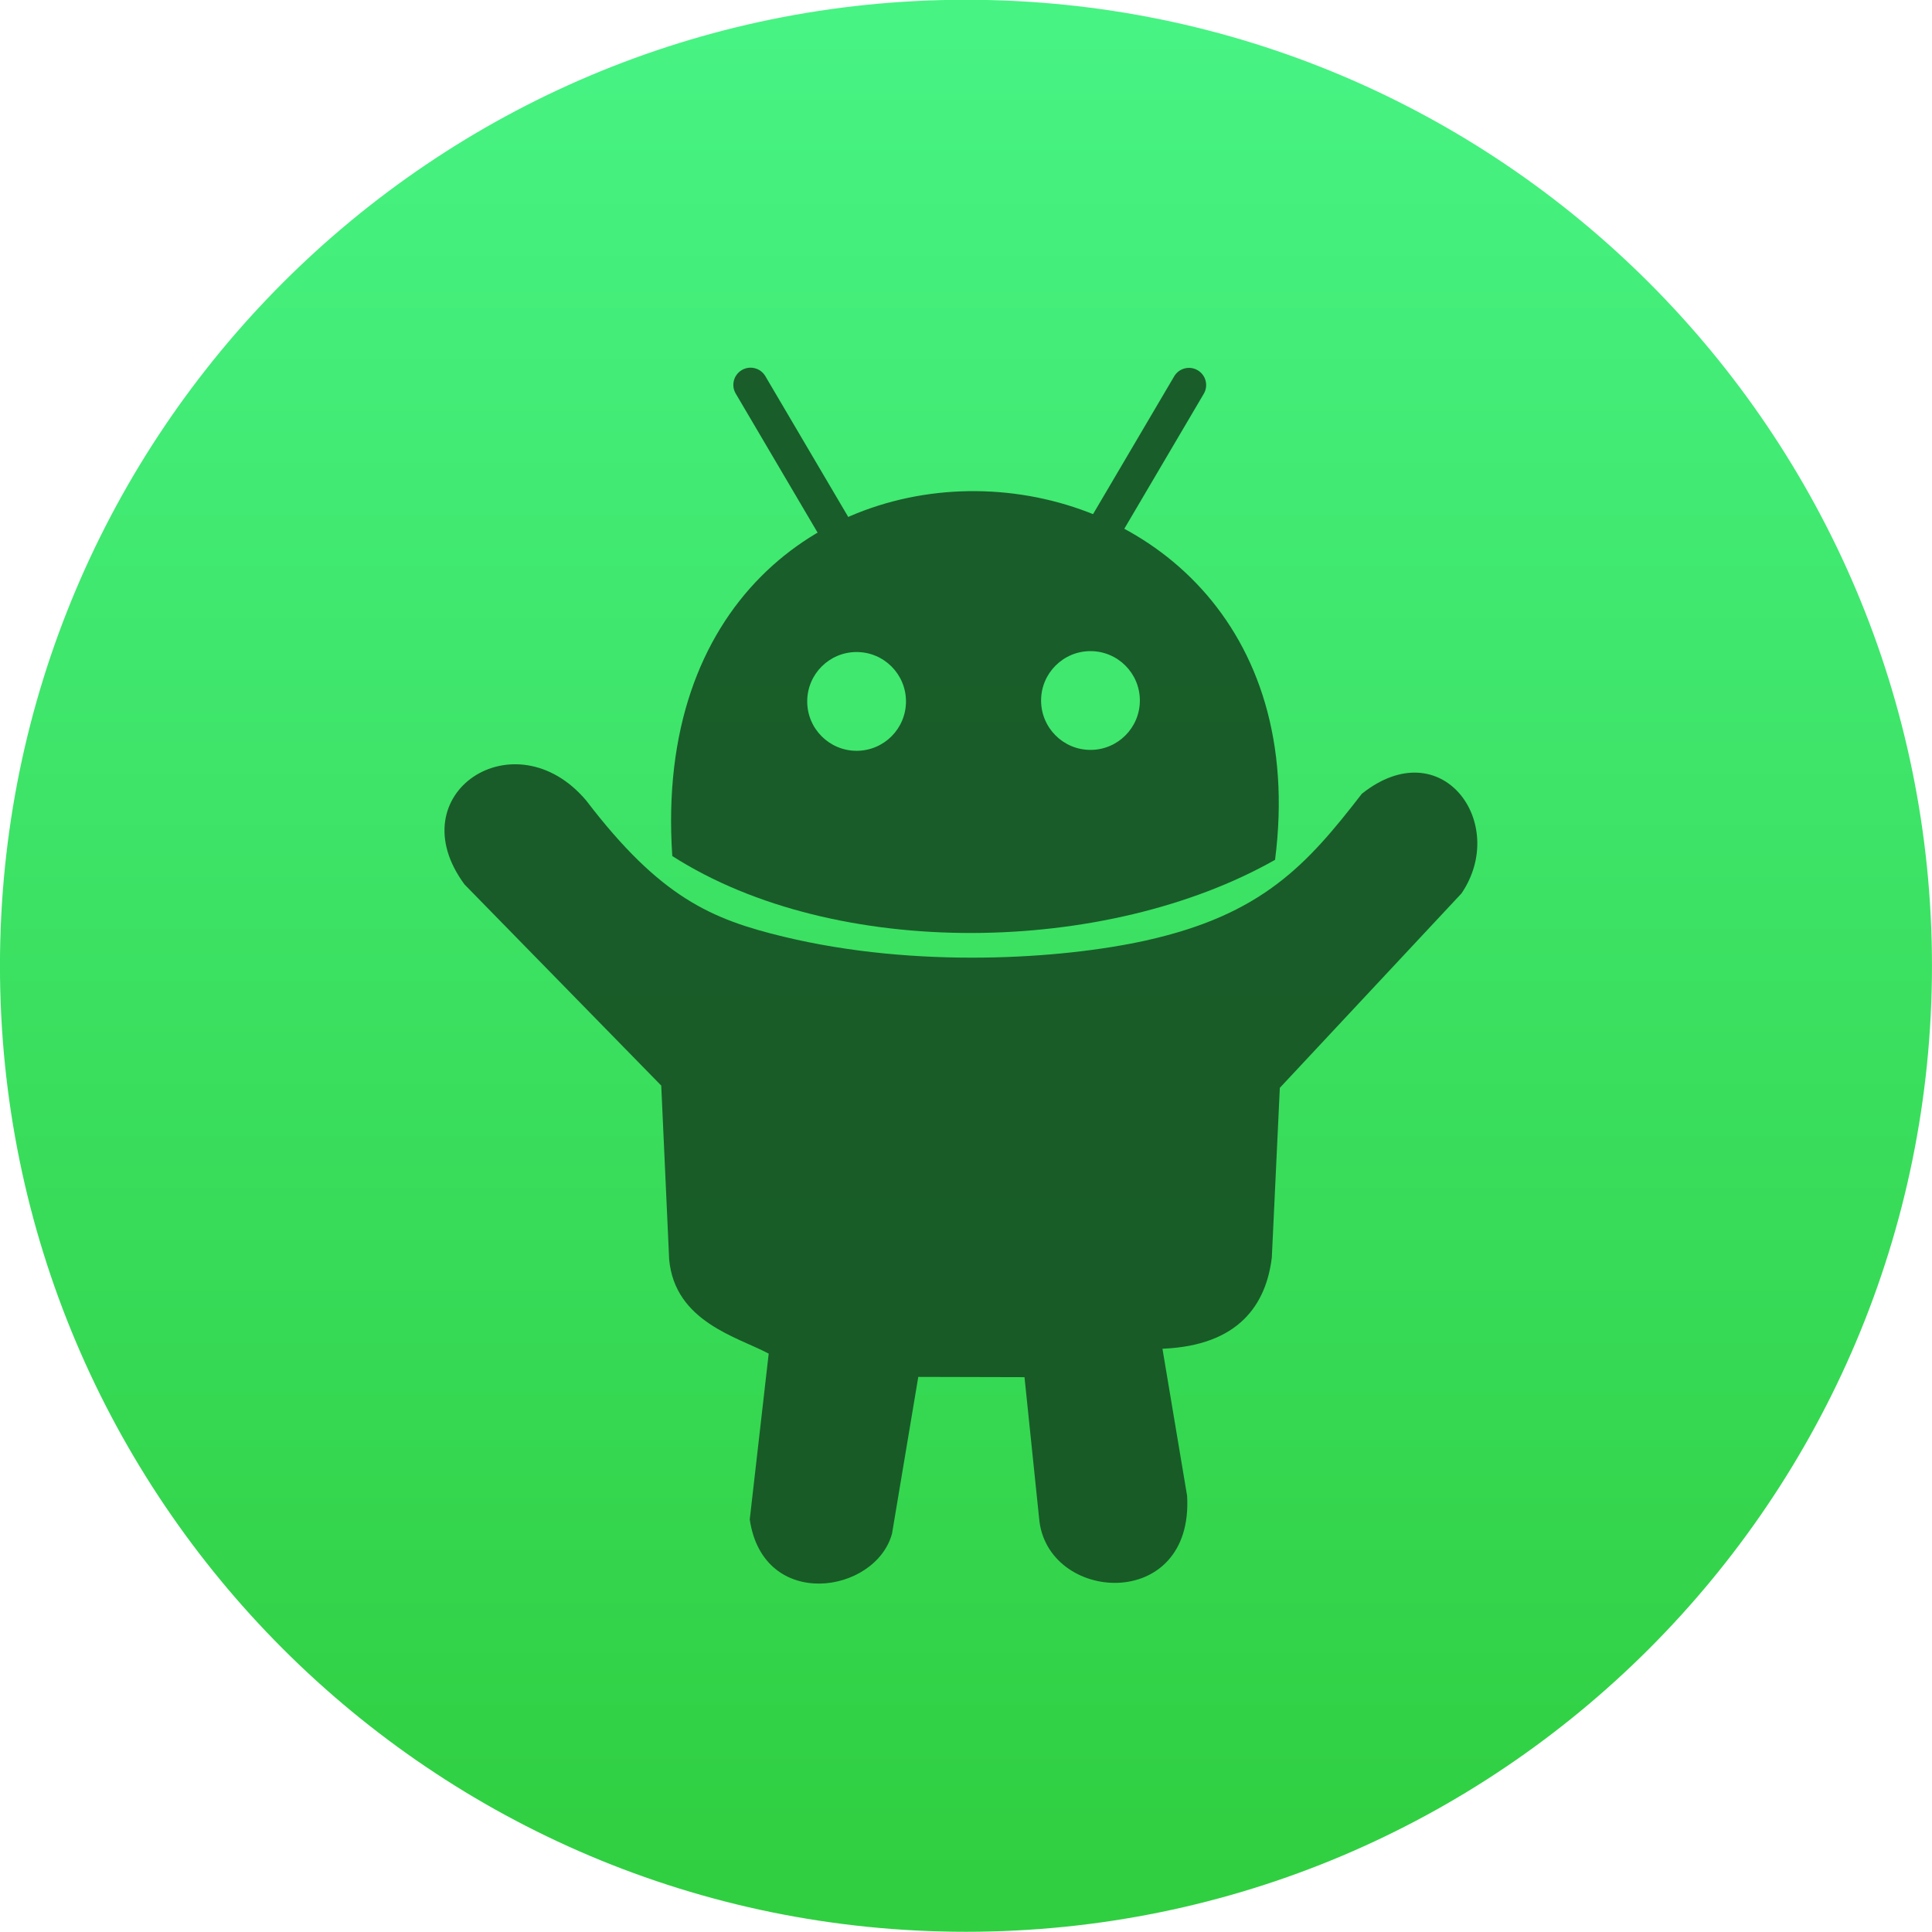
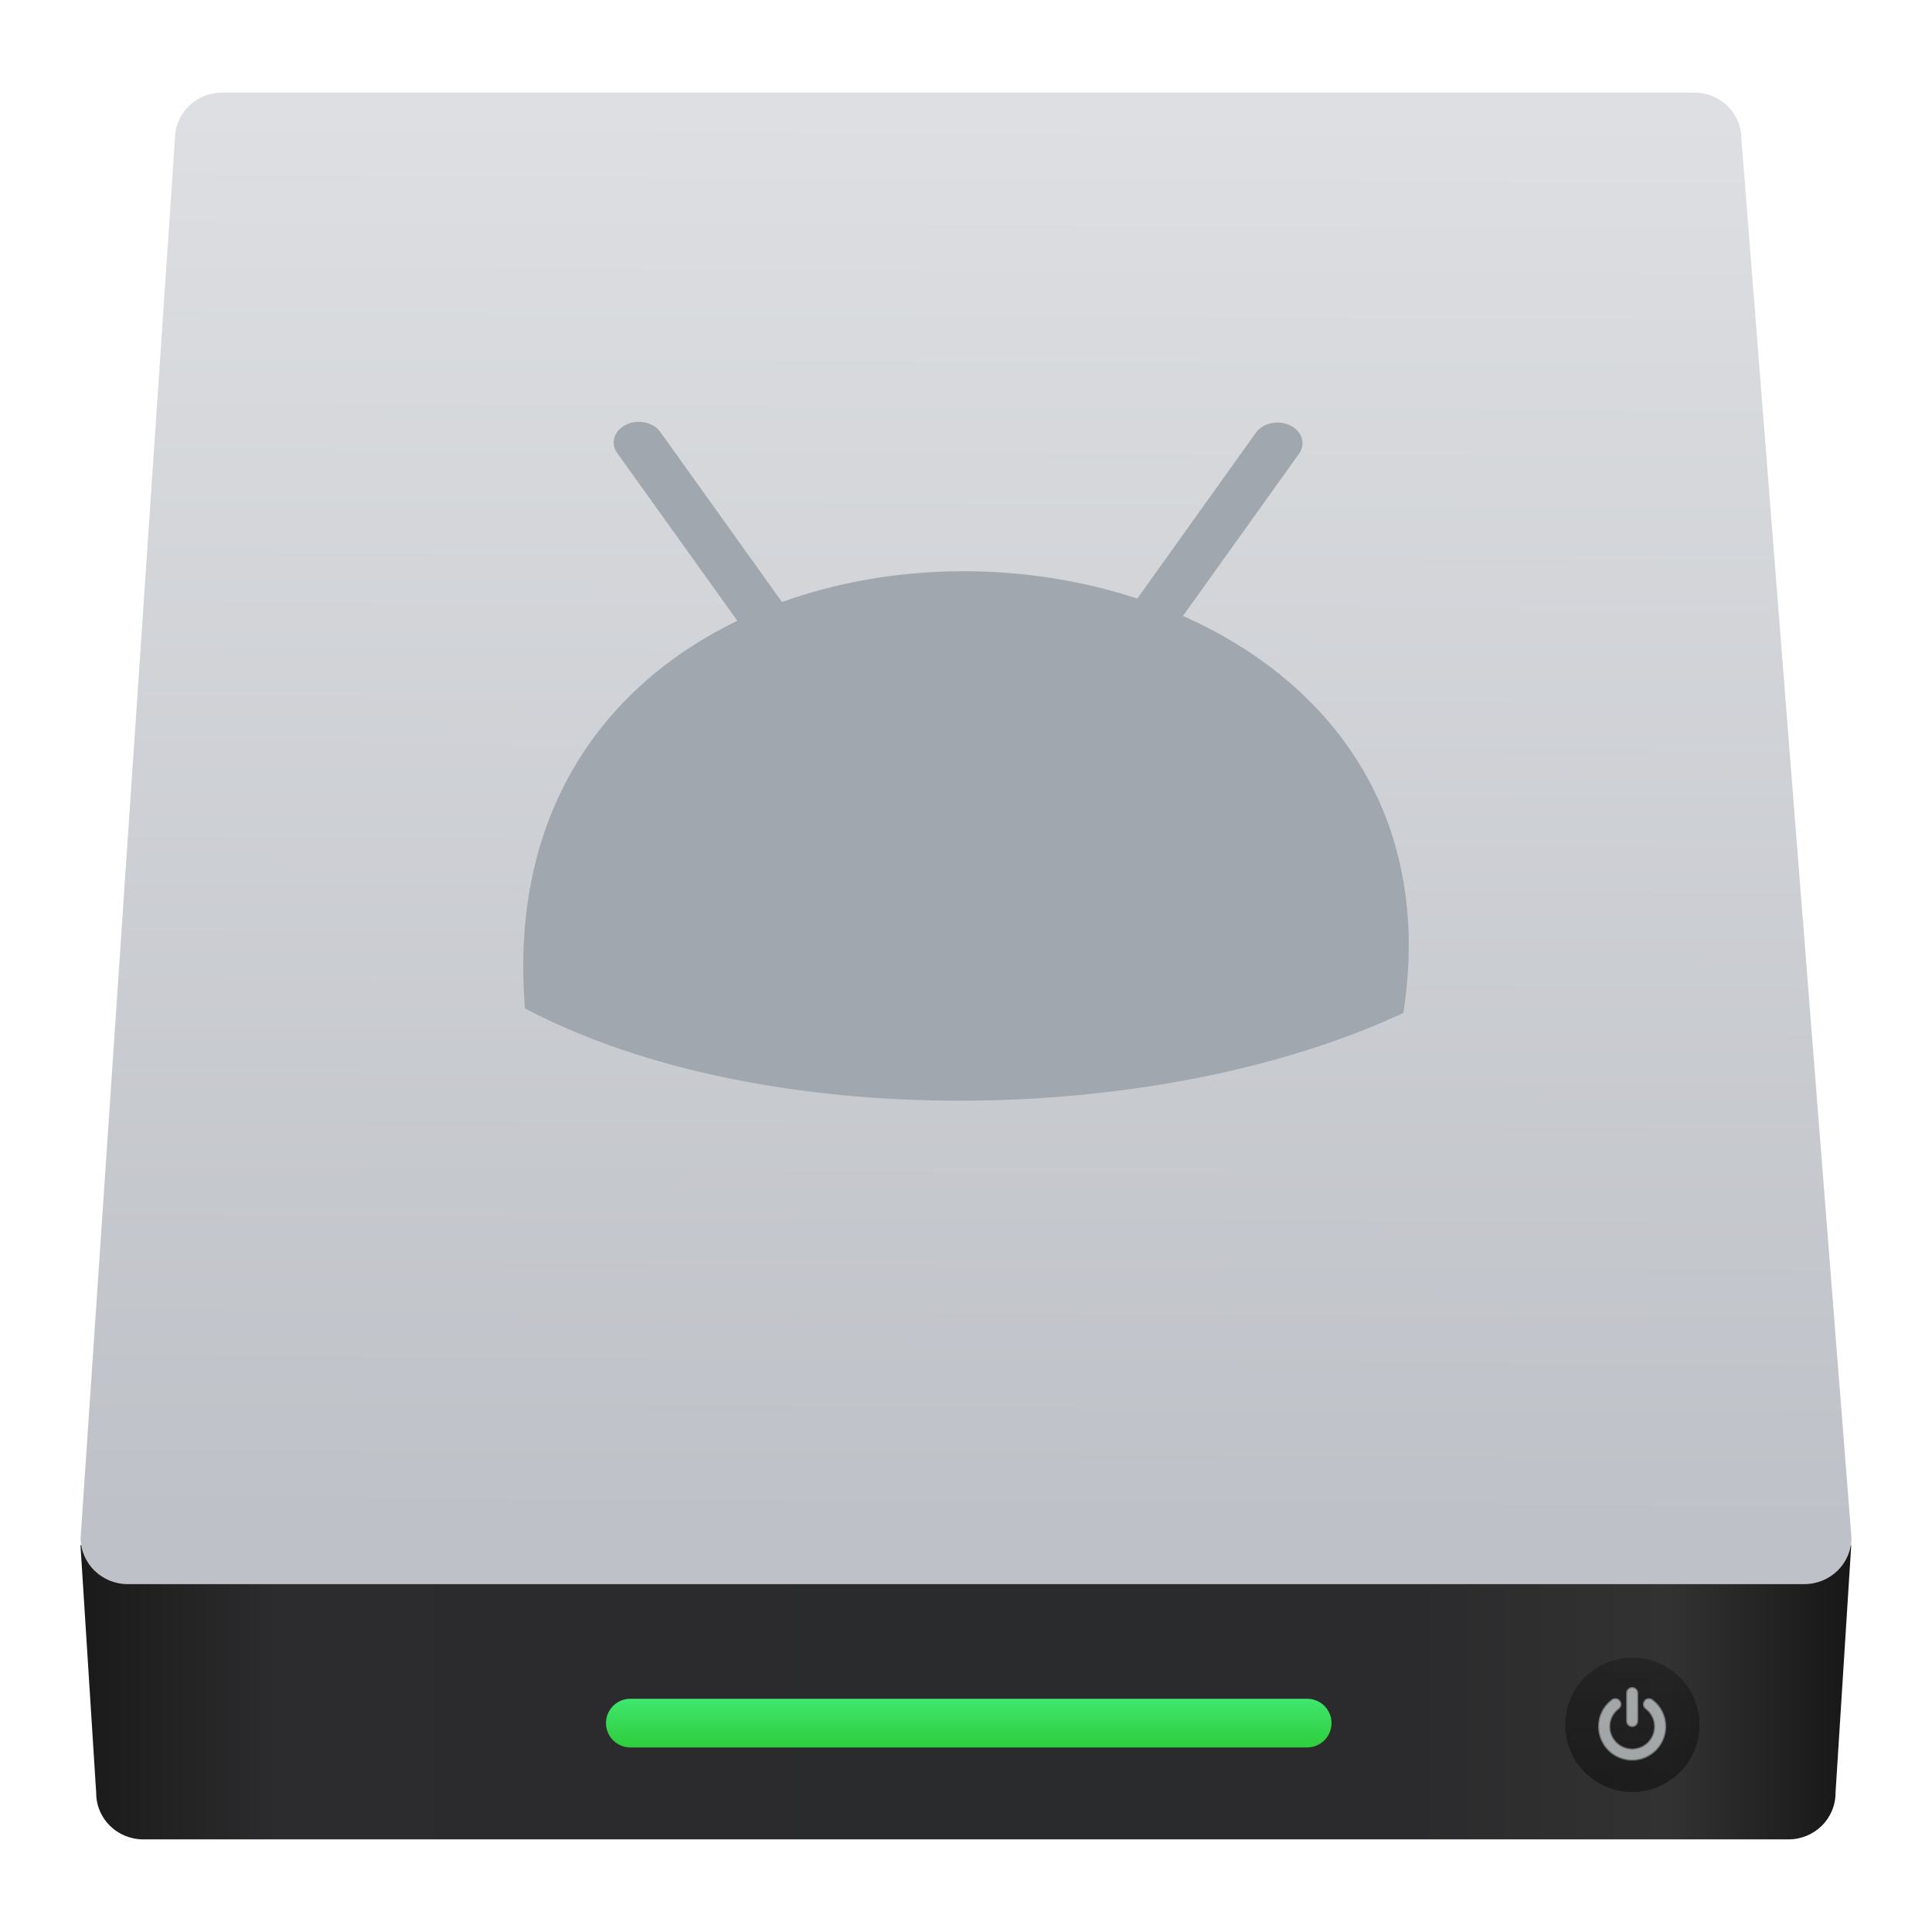
- <svg xmlns="http://www.w3.org/2000/svg" viewBox="0 0 48 48">
-   <defs>
-     <linearGradient id="0" gradientUnits="userSpaceOnUse" y1="545.14" x2="0" y2="518.14">
-       <stop stop-color="#30cf41" />
-       <stop offset="1" stop-color="#47f383" />
-     </linearGradient>
-   </defs>
-   <g transform="matrix(1.1282 0 0 1.1282-363.54-568.88)">
-     <circle r="14" cy="531.8" cx="400.57" fill="url(#0)" transform="matrix(1.51949 0 0 1.51949-265.16-282.56)" />
-     <g transform="matrix(1.98054 0 0 1.98054-273.68-523.27)" opacity=".9">
-       <path d="m309.43 533.85l-.211 1.846c.15 1.021 1.399.828 1.582.158l.292-1.743 1.181.003.162 1.565c.077.949 1.722 1.057 1.646-.246l-.274-1.635c.851-.035 1.152-.492 1.216-1.014l.089-1.887 2.02-2.162c.528-.777-.218-1.814-1.108-1.108-.611.791-1.11 1.346-2.407 1.633-.926.204-2.54.314-4.02-.043-.801-.193-1.371-.433-2.196-1.513-.791-.94-2.103-.081-1.354.932l2.187 2.236.088 1.933c.063.694.762.863 1.104 1.046" opacity="1" fill="#154e22" fill-rule="evenodd" />
-       <g transform="matrix(1.0002 0 0 1.0002-.055.055)">
-         <g transform="translate(16.831 2.279)" fill="#154e22">
-           <path d="m291.52 525.88c1.82 1.165 4.832 1.102 6.701.042.672-5.247-7.079-5.664-6.701-.042" opacity="1" fill-rule="evenodd" />
-           <rect transform="matrix(.86173-.50737.50737.86173 0 0)" y="596.81" x="-12.388" height="2.672" width=".382" opacity="1" rx=".191" />
-           <rect transform="matrix(-.86173-.50737-.50737.86173 0 0)" y="297.64" x="-520.51" height="2.672" width=".382" opacity="1" rx=".191" />
-         </g>
-         <g fill="#40e86f">
-           <circle cx="310.4" cy="526.44" r=".549" opacity="1" />
-           <circle cx="313" cy="526.43" r=".549" opacity="1" />
-         </g>
-       </g>
+ <svg xmlns="http://www.w3.org/2000/svg" height="48" width="48">
+   <linearGradient id="a" gradientTransform="matrix(.3450323 -.00000002 0 .3392869 -5.562267 1006.353)" gradientUnits="userSpaceOnUse" x1="10.094" x2="122.719" y1="107.361" y2="107.361">
+     <stop offset="0" stop-color="#1a1a1a" />
+     <stop offset=".111" stop-color="#2c2c2e" />
+     <stop offset=".29" stop-color="#2b2b2d" />
+     <stop offset=".512" stop-color="#2a2b2d" />
+     <stop offset=".752" stop-color="#2b2b2d" />
+     <stop offset=".897" stop-color="#323232" />
+     <stop offset="1" stop-color="#171717" />
+   </linearGradient>
+   <linearGradient id="b" gradientTransform="matrix(1.388933 -.00000007 -.00000001 1.388933 -607.5033 288.0373)" gradientUnits="userSpaceOnUse" x1="449.428" x2="449.549" y1="540.746" y2="518.407">
+     <stop offset="0" stop-color="#bec1c7" />
+     <stop offset="1" stop-color="#dddfe2" />
+   </linearGradient>
+   <linearGradient id="c" gradientTransform="matrix(.7019608 0 0 1.388933 -298.509 288.111)" gradientUnits="userSpaceOnUse" x1="451.021" x2="451.021" y1="544.15" y2="543.088">
+     <stop offset="0" stop-color="#30cf41" />
+     <stop offset="1" stop-color="#47f383" />
+   </linearGradient>
+   <linearGradient id="d" gradientTransform="matrix(1.388933 0 0 1.388933 -616.7808 285.2496)" gradientUnits="userSpaceOnUse" x1="467.175" x2="467.175" y1="546.847" y2="544.724">
+     <stop offset="0" stop-color="#040404" />
+     <stop offset="1" stop-color="#121212" stop-opacity=".908" />
+   </linearGradient>
+   <g transform="matrix(1.093122 0 0 1.093122 -351.2611 -550.284)">
+     <g stroke-width="1.317" transform="matrix(1.035699 0 0 1.035699 325.3208 -538.1365)">
+       <path d="m-2.08 1039.551.345 5.438c0 .564.462 1.018 1.035 1.018h36.099c.573 0 1.035-.454 1.035-1.018l.345-5.438z" fill="url(#a)" />
+       <path d="m1.028 1007.674h32.306c.573 0 1.035.454 1.035 1.018l2.415 30.695c0 .564-.462 1.018-1.035 1.018h-36.791c-.573 0-1.035-.454-1.035-1.018l2.07-30.695c0-.564.462-1.018 1.035-1.018z" fill="url(#b)" />
+       <rect fill="url(#c)" height="1.068" ry=".534" width="15.922" x="9.452" y="1042.921" />
+       <ellipse cx="31.975" cy="1043.493" fill="url(#d)" opacity=".452" rx="1.474" ry="1.474" />
+       <path d="m31.972 1043.532c.033 0 .062-.012.086-.036.024-.024.036-.053.036-.086v-.614c0-.033-.012-.062-.036-.086-.024-.024-.053-.036-.086-.036s-.062.012-.086.036c-.024.024-.036.053-.036.086v.614c0 .033.012.062.036.086s.053.036.086.036z" fill="#e3e8ea" opacity=".668" stroke="#909296" stroke-width=".024" />
+       <path d="m32.632 1043.202c-.052-.103-.124-.189-.217-.259-.027-.02-.057-.028-.091-.024-.034 0-.061.021-.081.048-.02.027-.028.057-.024.091.005.034.021.061.048.081.063.047.111.105.145.174.034.068.051.141.051.219 0 .066-.013.13-.039.191-.026.061-.061.113-.105.157-.044.044-.096.079-.157.105-.06.026-.124.039-.191.039-.067 0-.13-.013-.19-.039-.06-.026-.113-.061-.157-.105-.044-.044-.079-.096-.105-.157-.026-.061-.039-.124-.039-.191 0-.077.017-.15.051-.219.034-.068.083-.126.145-.174.027-.021.043-.048.048-.081.005-.034-.003-.064-.024-.091-.02-.027-.047-.043-.08-.048-.034 0-.064 0-.092.024-.093.07-.166.156-.217.259-.052.103-.077.213-.077.329 0 .1.02.195.059.286.039.091.091.169.157.235.066.066.144.118.235.157.091.039.186.059.286.059.1 0 .195-.02.286-.059.091-.039.169-.091.235-.157.066-.066.118-.144.157-.235.039-.091.059-.186.059-.286 0-.116-.026-.226-.077-.329z" fill="#e3e8ea" opacity=".668" stroke="#909296" stroke-width=".024" />
    </g>
+     <path d="m335.779 512.997c-.073.008-.145.029-.212.062-.271.132-.362.417-.203.641l2.732 3.815c-3.025 1.463-5.189 4.361-4.826 8.811 5.422 2.856 14.396 2.701 19.963.102.701-4.502-1.676-7.548-5.009-9.022l2.639-3.69c.16-.223.069-.509-.203-.641-.271-.132-.619-.057-.779.167l-2.695 3.769c-2.571-.847-5.535-.837-8.075.078l-2.766-3.865c-.12-.168-.347-.251-.566-.227z" fill="#a1a7ae" fill-rule="evenodd" />
  </g>
</svg>
